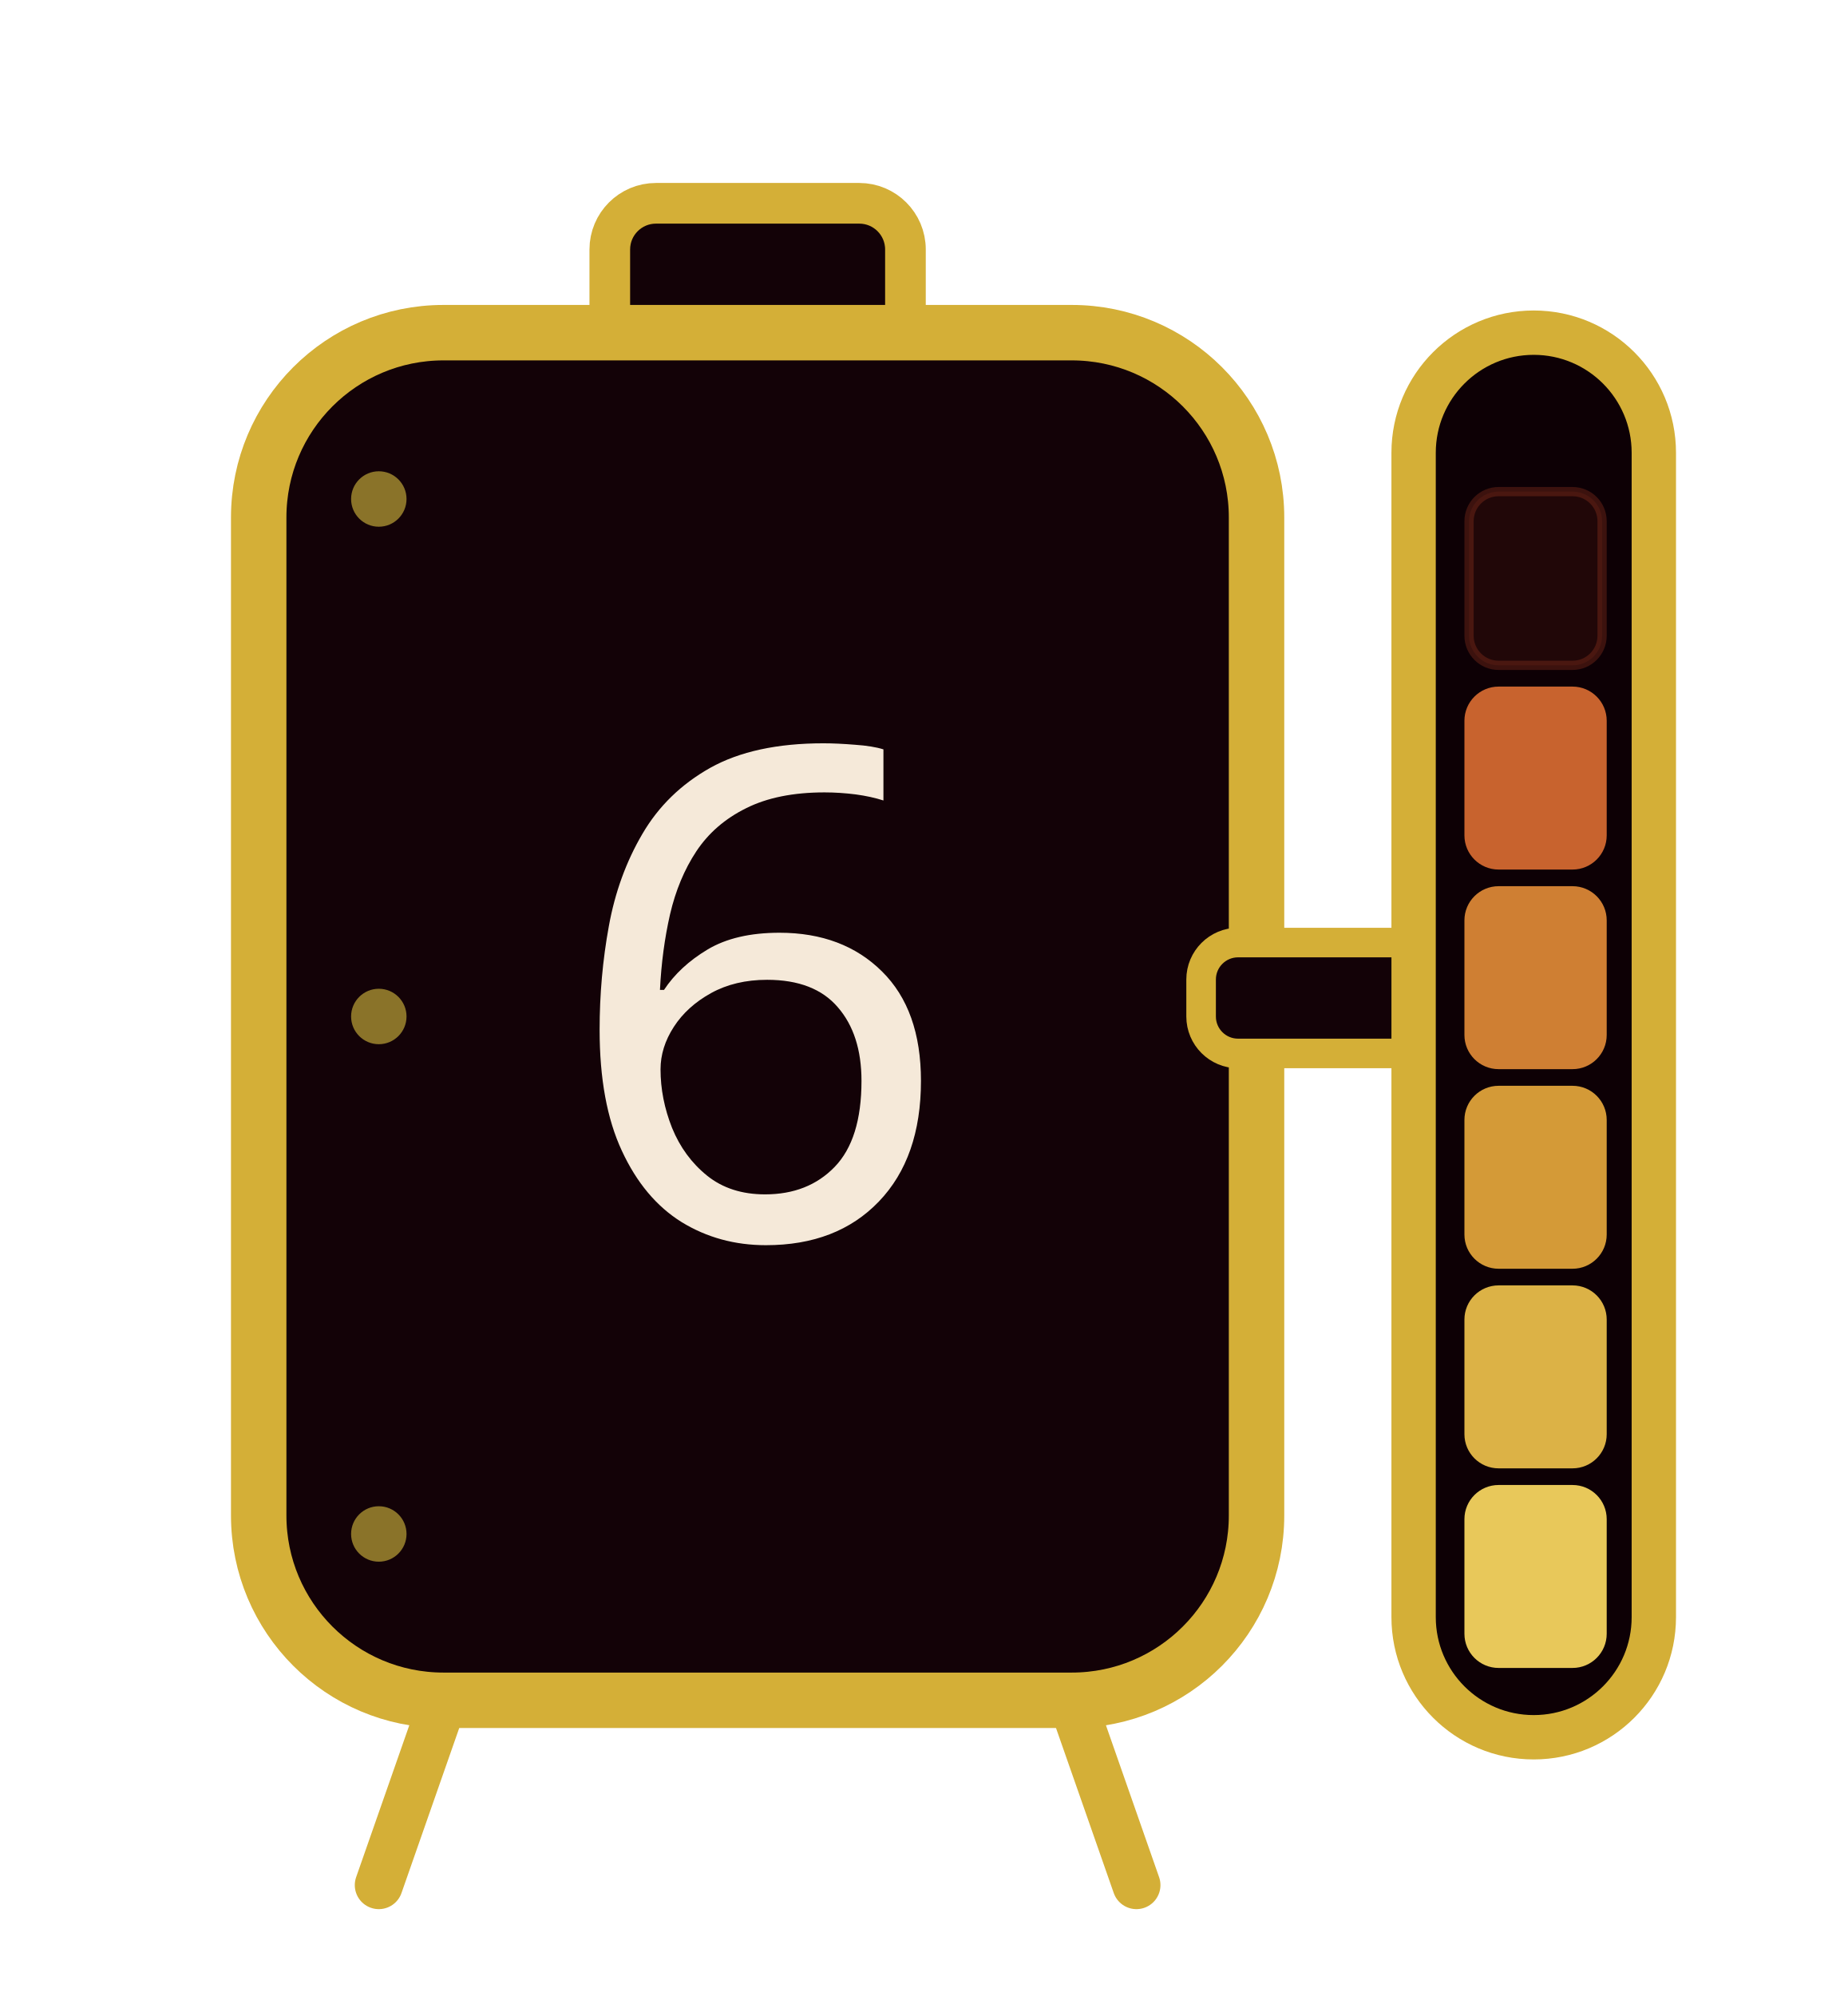
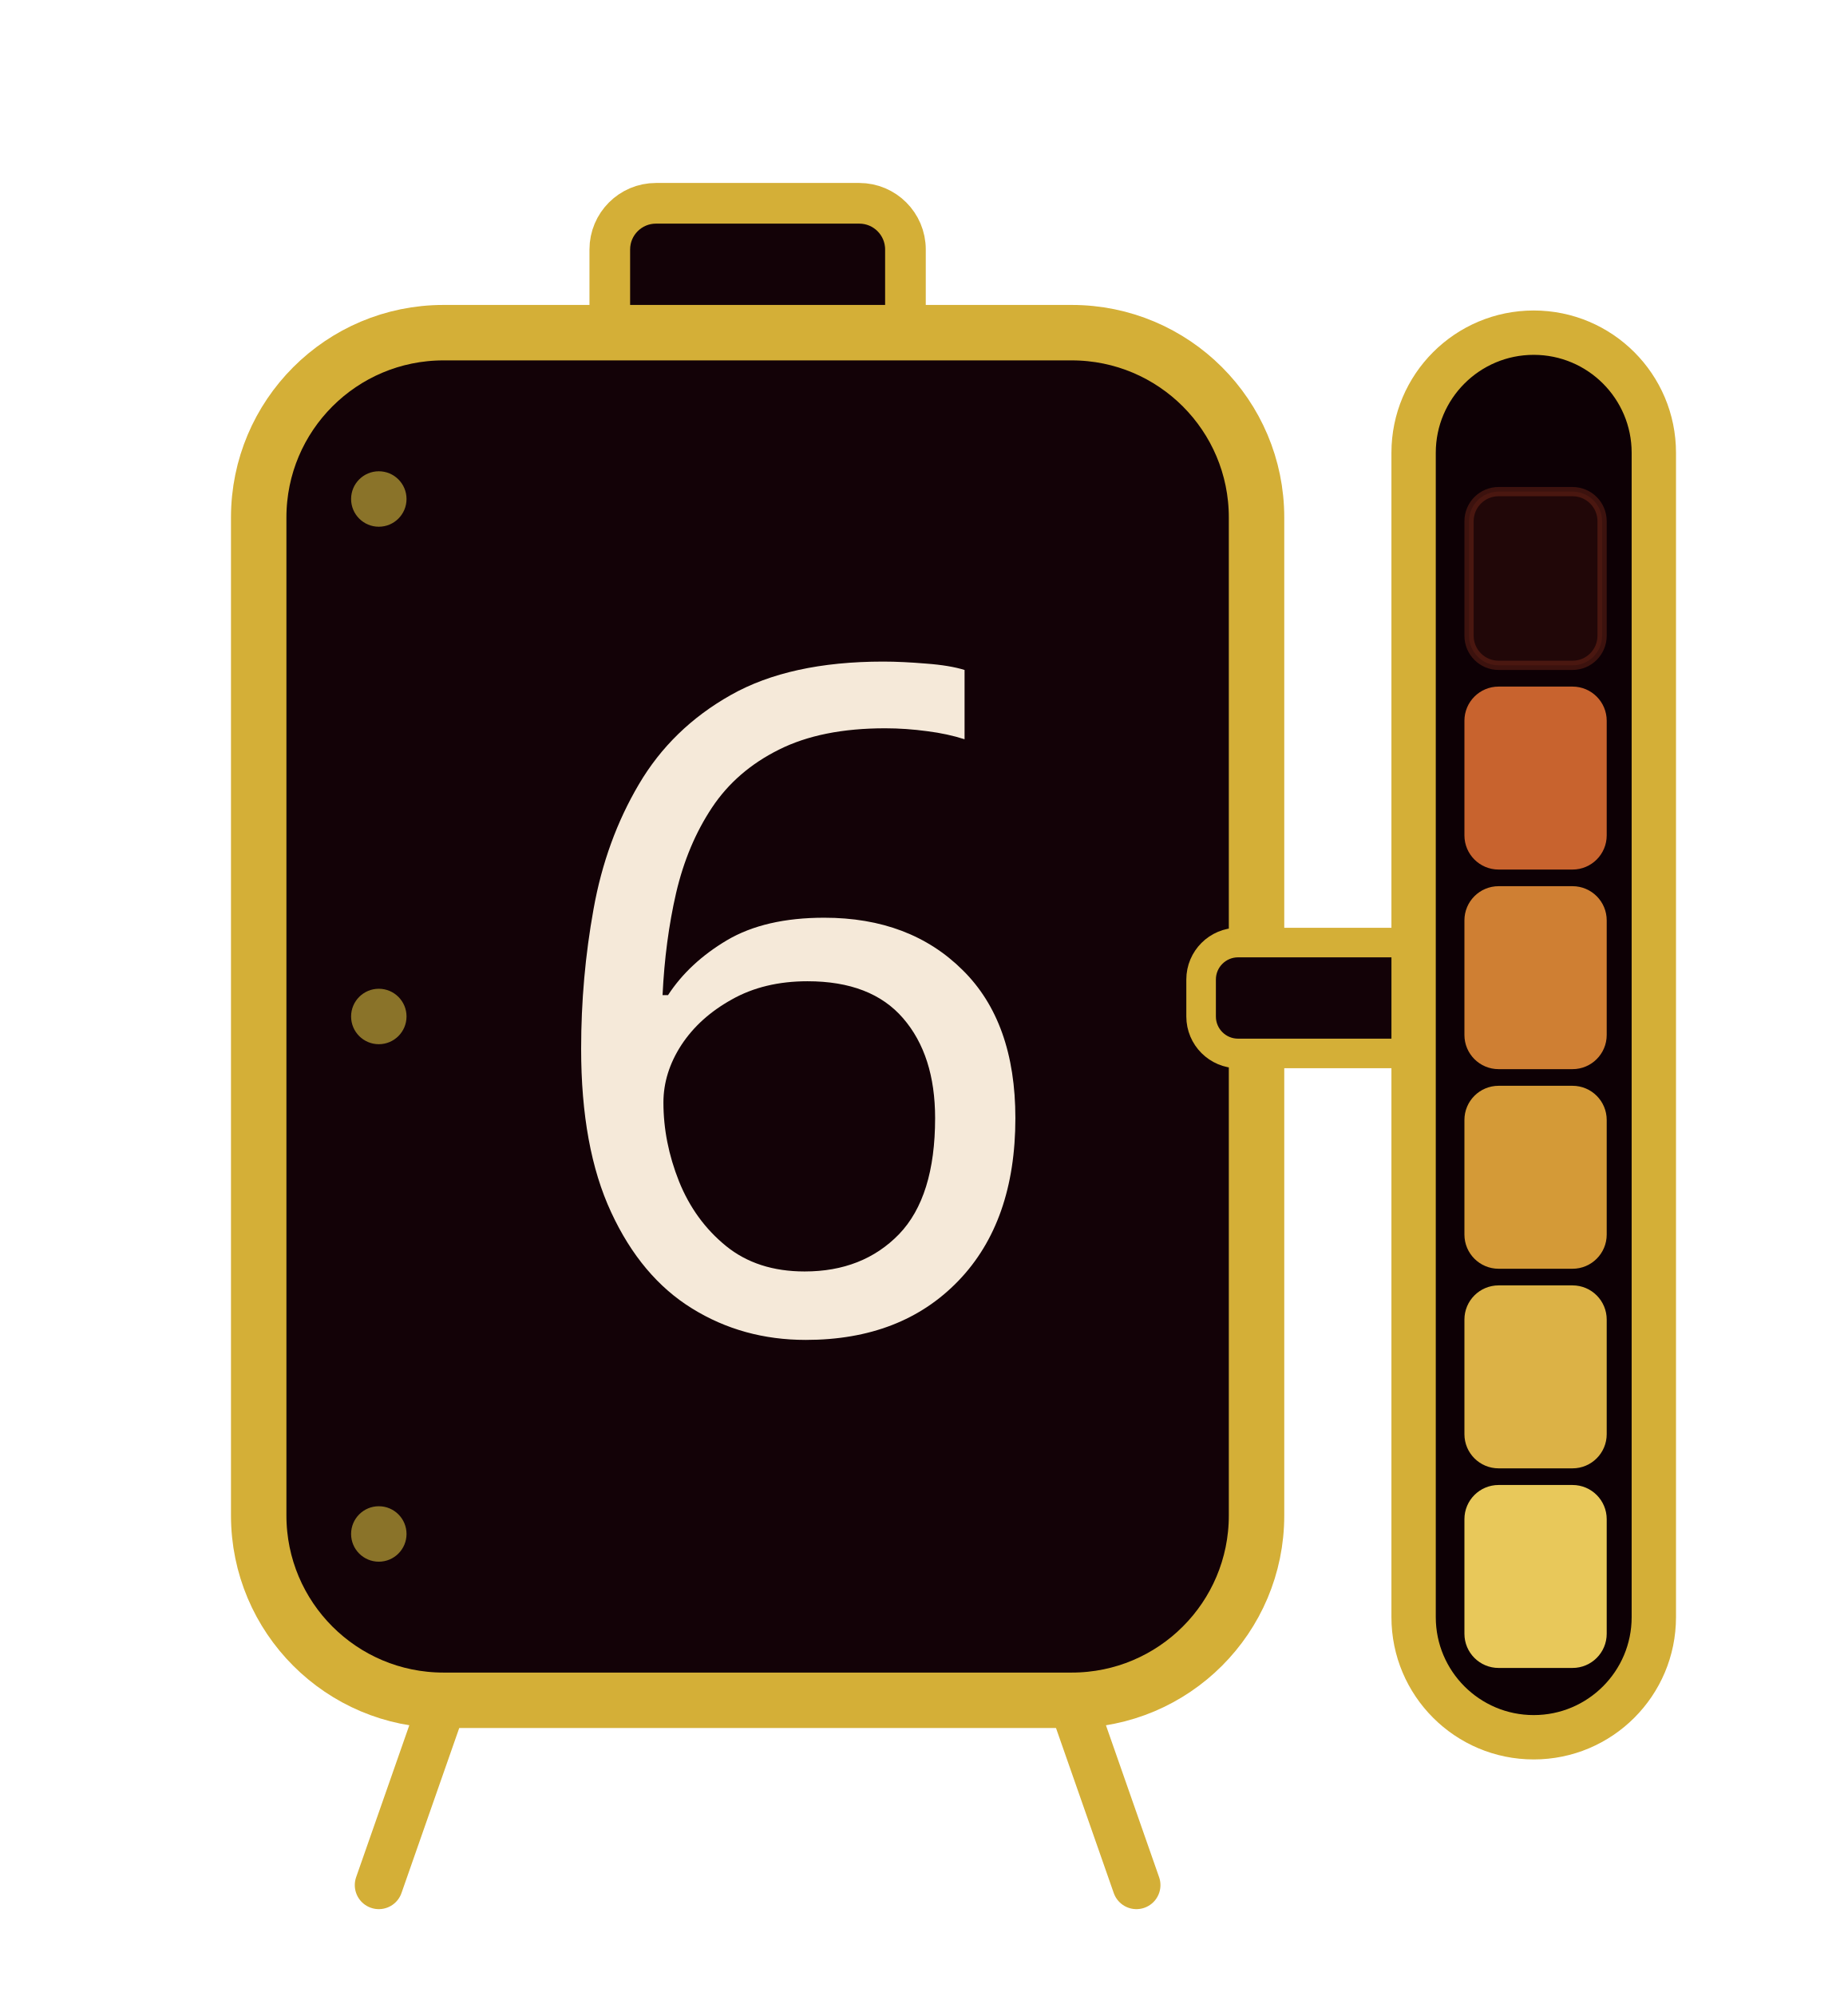
<svg xmlns="http://www.w3.org/2000/svg" viewBox="0 0 100 108" width="200" height="216">
  <defs />
  <rect x="33" y="11" width="16" height="8" rx="2.5" fill="#130207" stroke="#d4af37" stroke-width="2.2" />
  <path d="M24 92 l-3.5 10 M58 92 l3.5 10" stroke="#d4af37" stroke-width="2.6" stroke-linecap="round" />
  <rect x="14" y="18" width="54" height="74" rx="10" fill="#130207" stroke="#d4af37" stroke-width="3" />
  <circle cx="20.5" cy="27" r="1.5" fill="#8a7329" />
  <circle cx="20.5" cy="55" r="1.5" fill="#8a7329" />
  <circle cx="20.5" cy="83" r="1.5" fill="#8a7329" />
-   <text x="41" y="67" text-anchor="middle" font-family="'Bebas Neue', Impact, sans-serif" font-size="37" fill="#f5e9d9">6</text>
+   <text x="43" y="72" text-anchor="middle" font-family="'Bebas Neue', Impact, sans-serif" font-size="50" fill="#f5e9d9">6</text>
  <rect x="65" y="51" width="14" height="6" rx="2" fill="#130207" stroke="#d4af37" stroke-width="1.6" />
  <rect x="76.5" y="18" width="13" height="76" rx="6.5" fill="#0d0005" stroke="#d4af37" stroke-width="2.4" />
  <rect x="79.5" y="80.6" width="7.2" height="9.4" rx="1.6" fill="#e8c85a" fill-opacity="1" stroke="#e8c85a" stroke-opacity="1" stroke-width="0.5" />
  <rect x="79.5" y="69.8" width="7.2" height="9.4" rx="1.6" fill="#dcb246" fill-opacity="1" stroke="#dcb246" stroke-opacity="1" stroke-width="0.5" />
  <rect x="79.5" y="59.0" width="7.2" height="9.4" rx="1.6" fill="#d49a37" fill-opacity="1" stroke="#d49a37" stroke-opacity="1" stroke-width="0.5" />
  <rect x="79.5" y="48.2" width="7.2" height="9.4" rx="1.6" fill="#cf7f33" fill-opacity="1" stroke="#cf7f33" stroke-opacity="1" stroke-width="0.5" />
  <rect x="79.5" y="37.4" width="7.2" height="9.4" rx="1.6" fill="#c8632e" fill-opacity="1" stroke="#c8632e" stroke-opacity="1" stroke-width="0.5" />
  <rect x="79.5" y="26.6" width="7.2" height="9.4" rx="1.6" fill="#c0472a" fill-opacity="0.11" stroke="#c0472a" stroke-opacity="0.26" stroke-width="0.5" />
</svg>
